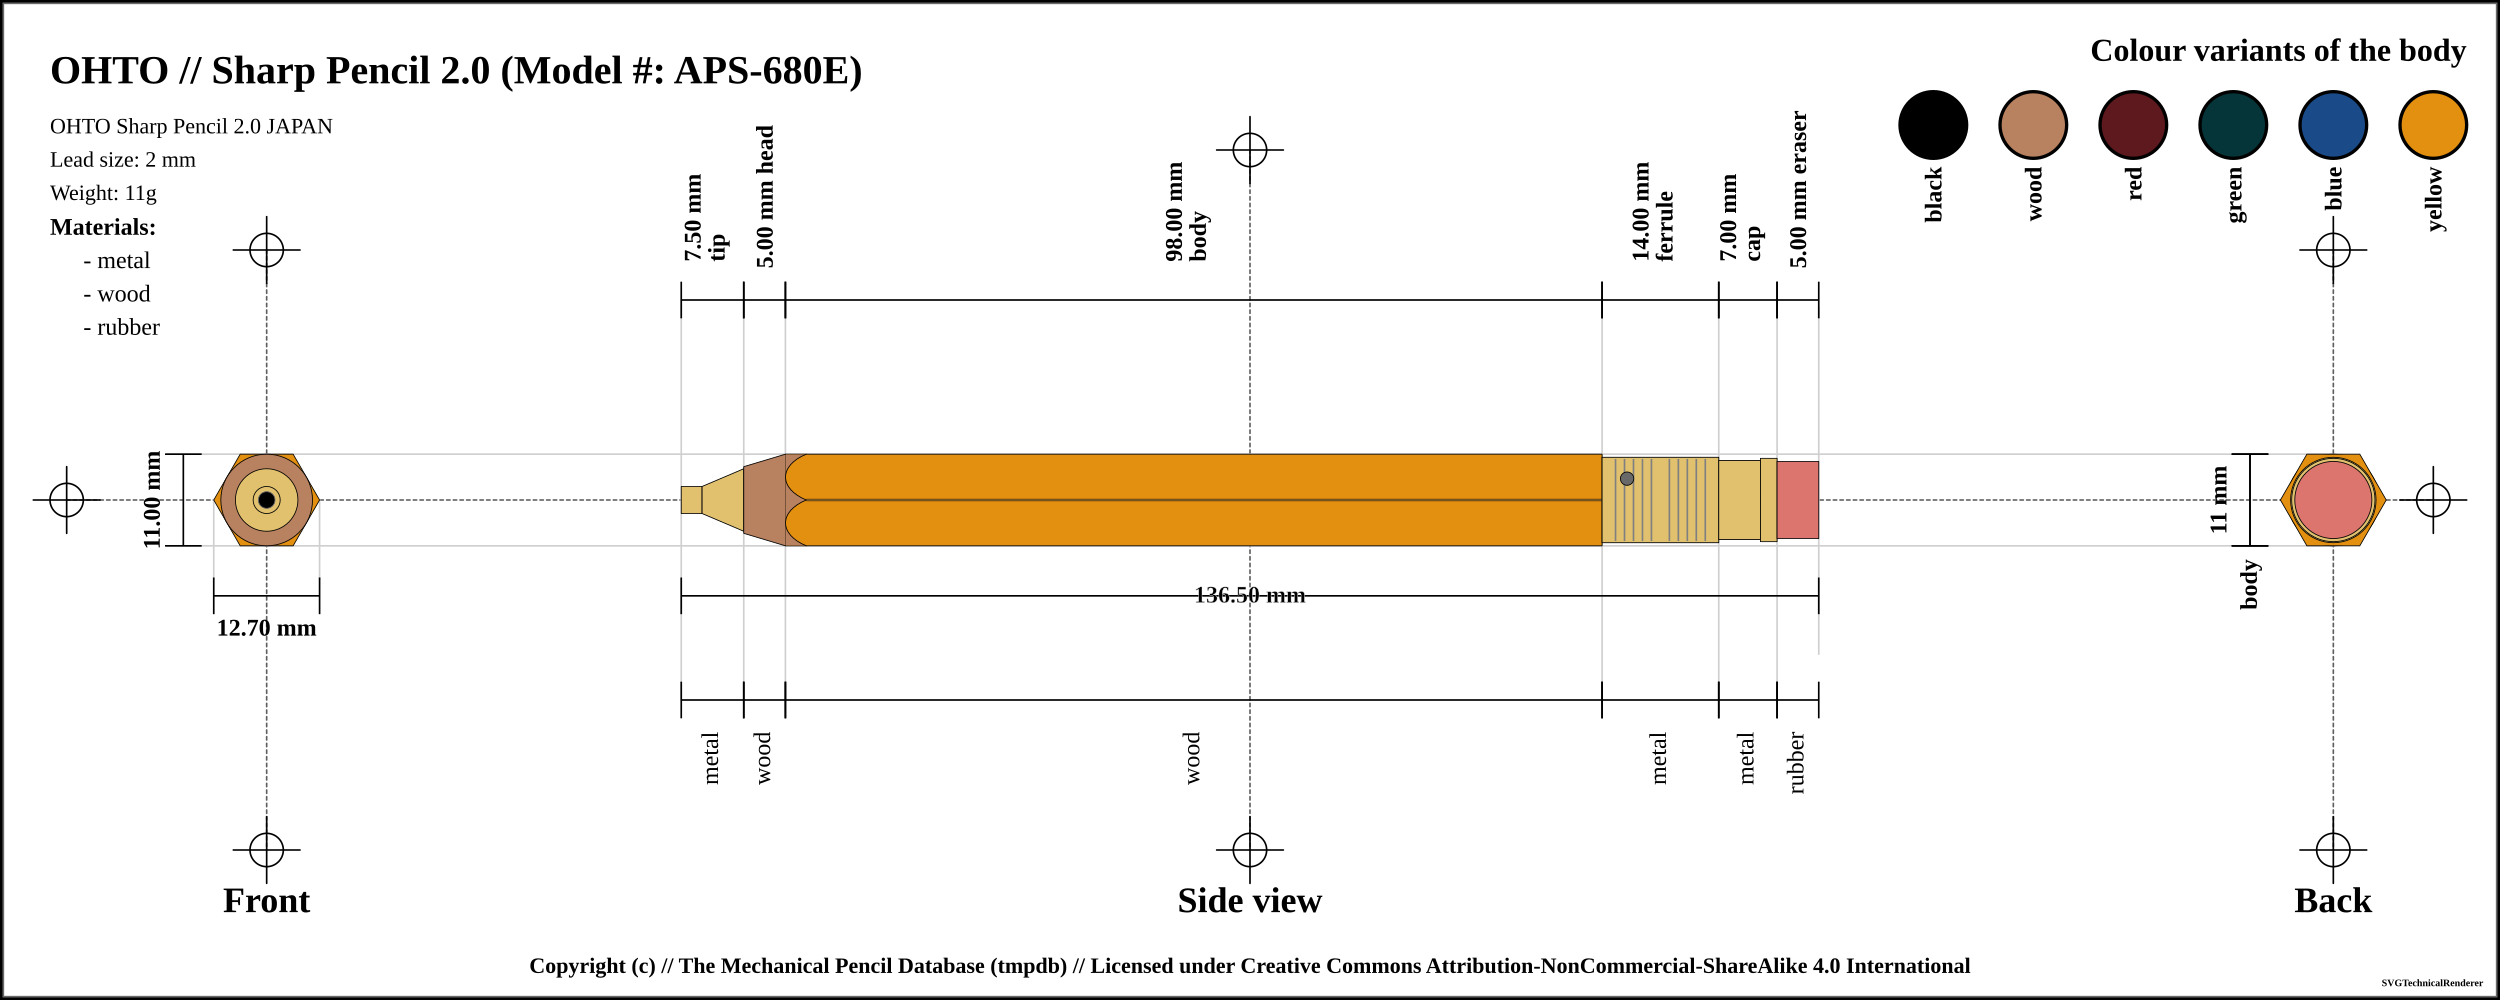
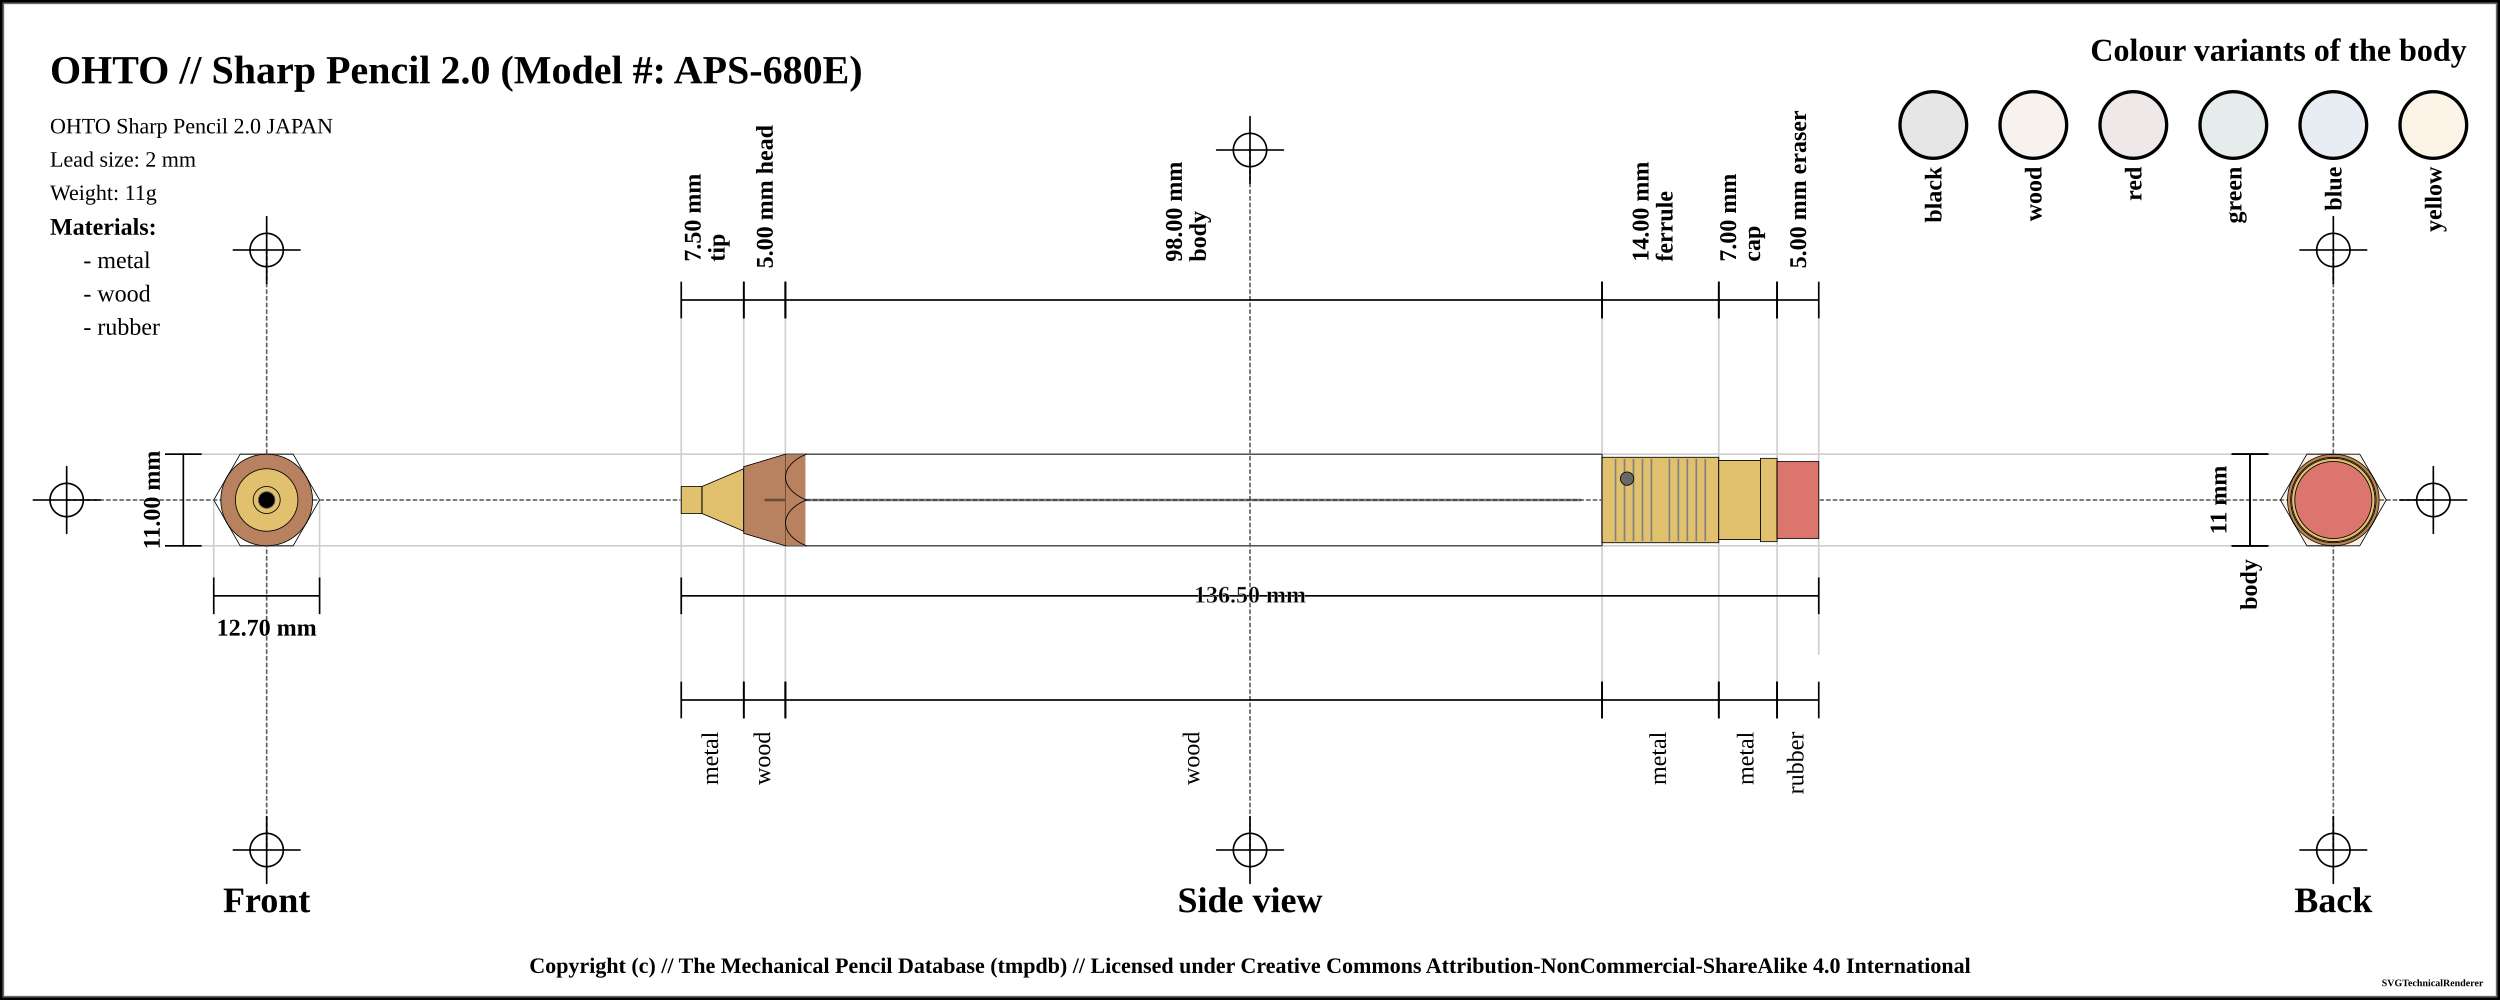
<svg xmlns="http://www.w3.org/2000/svg" width="1500" height="600">
  <pattern id="knurled-large" patternUnits="userSpaceOnUse" width="12" height="12">
    <path stroke="dimgray" stroke-linecap="round" stroke-width="1" d="M 6,6 L 12,12" />
    <path stroke="dimgray" stroke-linecap="round" stroke-width="1" d="M 6,6 L 0,12" />
    <path stroke="gray" stroke-linecap="round" stroke-width="1" d="M 6,6 L 12,0" />
    <path stroke="gray" stroke-linecap="round" stroke-width="1" d="M 6,6 L 0,0" />
  </pattern>
  <pattern id="knurled-small" patternUnits="userSpaceOnUse" width="4" height="4">
    <path stroke="dimgray" stroke-linecap="round" stroke-width="1" d="M 2,2 L 4,4" />
    <path stroke="dimgray" stroke-linecap="round" stroke-width="1" d="M 2,2 L 0,4" />
    <path stroke="gray" stroke-linecap="round" stroke-width="1" d="M 2,2 L 4,0" />
    <path stroke="gray" stroke-linecap="round" stroke-width="1" d="M 2,2 L 0,0" />
  </pattern>
  <pattern id="knurled" patternUnits="userSpaceOnUse" width="8" height="8">
    <path stroke="dimgray" stroke-linecap="round" stroke-width="1" d="M 4,4 L 8,8" />
    <path stroke="dimgray" stroke-linecap="round" stroke-width="1" d="M 4,4 L 0,8" />
    <path stroke="gray" stroke-linecap="round" stroke-width="1" d="M 4,4 L 8,0" />
    <path stroke="gray" stroke-linecap="round" stroke-width="1" d="M 4,4 L 0,0" />
  </pattern>
  <pattern id="lined" patternUnits="userSpaceOnUse" width="3" height="3">
    <path stroke="dimgray" stroke-linecap="round" stroke-width="1" d="M 0,0 L 3,0" />
  </pattern>
  <pattern id="ridged" patternUnits="userSpaceOnUse" width="3" height="3">
    <path stroke="dimgray" stroke-linecap="round" stroke-width="1" d="M 0,0 L 0,3" />
  </pattern>
  <pattern id="spring" patternUnits="userSpaceOnUse" width="8" height="100">
    <path stroke="dimgray" stroke-linecap="round" stroke-width="2" d="M 1,1 L 9,99" />
    <path stroke="white" stroke-linecap="round" stroke-width="1" d="M 1,1 L 9,99" />
  </pattern>
  <pattern id="knurled" patternUnits="userSpaceOnUse" width="8" height="8">
    <path stroke="dimgray" stroke-linecap="round" stroke-width="1" d="M 4,4 L 8,8" />
    <path stroke="dimgray" stroke-linecap="round" stroke-width="1" d="M 4,4 L 0,8" />
    <path stroke="gray" stroke-linecap="round" stroke-width="1" d="M 4,4 L 8,0" />
    <path stroke="gray" stroke-linecap="round" stroke-width="1" d="M 4,4 L 0,0" />
  </pattern>
  <rect x="0" y="0" width="1500" height="600" fill="white" stroke="black" stroke-width="4" />
  <rect x="2" y="2" width="1496" height="596" fill="white" stroke="dimgray" stroke-width="1" />
  <g transform="rotate(0 0 0)">
    <line x1="40" y1="300" x2="1460" y2="300" stroke-linecap="round" stroke="#5f5f5f" stroke-dasharray="2" stroke-width="1" />
    <line x1="20" y1="300" x2="60" y2="300" stroke-linecap="round" stroke="#000000" stroke-width="1" />
    <line x1="40" y1="280" x2="40" y2="320" stroke="#000000" stroke-linecap="round" stroke-width="1" />
    <circle r="10" cx="40" cy="300" fill="white" fill-opacity="0" stroke="#000000" stroke-width="1" />
    <line x1="1440" y1="300" x2="1480" y2="300" stroke-linecap="round" stroke="#000000" stroke-width="1" />
    <line x1="1460" y1="280" x2="1460" y2="320" stroke="#000000" stroke-linecap="round" stroke-width="1" />
    <circle r="10" cx="1460" cy="300" fill="white" fill-opacity="0" stroke="#000000" stroke-width="1" />
    <line x1="750" y1="90" x2="750" y2="510" stroke="#5f5f5f" stroke-linecap="round" stroke-dasharray="2" stroke-width="1" />
    <line x1="730" y1="90" x2="770" y2="90" stroke-linecap="round" stroke="#000000" stroke-width="1" />
    <line x1="750" y1="70" x2="750" y2="110" stroke="#000000" stroke-linecap="round" stroke-width="1" />
    <circle r="10" cx="750" cy="90" fill="white" fill-opacity="0" stroke="#000000" stroke-width="1" />
    <line x1="730" y1="510" x2="770" y2="510" stroke-linecap="round" stroke="#000000" stroke-width="1" />
    <line x1="750" y1="490" x2="750" y2="530" stroke="#000000" stroke-linecap="round" stroke-width="1" />
    <circle r="10" cx="750" cy="510" fill="white" fill-opacity="0" stroke="#000000" stroke-width="1" />
    <line x1="160" y1="150" x2="160" y2="510" stroke="#5f5f5f" stroke-linecap="round" stroke-dasharray="2" stroke-width="1" />
    <line x1="140" y1="150" x2="180" y2="150" stroke-linecap="round" stroke="#000000" stroke-width="1" />
    <line x1="160" y1="130" x2="160" y2="170" stroke="#000000" stroke-linecap="round" stroke-width="1" />
    <circle r="10" cx="160" cy="150" fill="white" fill-opacity="0" stroke="#000000" stroke-width="1" />
    <line x1="140" y1="510" x2="180" y2="510" stroke-linecap="round" stroke="#000000" stroke-width="1" />
    <line x1="160" y1="490" x2="160" y2="530" stroke="#000000" stroke-linecap="round" stroke-width="1" />
    <circle r="10" cx="160" cy="510" fill="white" fill-opacity="0" stroke="#000000" stroke-width="1" />
    <line x1="1400" y1="150" x2="1400" y2="510" stroke="#5f5f5f" stroke-linecap="round" stroke-dasharray="2" stroke-width="1" />
    <line x1="1380" y1="150" x2="1420" y2="150" stroke-linecap="round" stroke="#000000" stroke-width="1" />
    <line x1="1400" y1="130" x2="1400" y2="170" stroke="#000000" stroke-linecap="round" stroke-width="1" />
    <circle r="10" cx="1400" cy="150" fill="white" fill-opacity="0" stroke="#000000" stroke-width="1" />
    <line x1="1380" y1="510" x2="1420" y2="510" stroke-linecap="round" stroke="#000000" stroke-width="1" />
    <line x1="1400" y1="490" x2="1400" y2="530" stroke="#000000" stroke-linecap="round" stroke-width="1" />
    <circle r="10" cx="1400" cy="510" fill="white" fill-opacity="0" stroke="#000000" stroke-width="1" />
    <text x="30" y="50" font-size="2.0em" font-weight="bold"> OHTO // Sharp Pencil 2.0 (Model #: APS-680E)</text>
    <text x="30" y="80" font-size="1.1em"> OHTO Sharp Pencil 2.0 JAPAN</text>
    <text x="30" y="100" font-size="1.1em"> Lead size: 2 mm</text>
    <text x="30" y="120" font-size="1.1em"> Weight: 11g</text>
    <text x="1480" y="30" font-size="1.6em" font-weight="bold" text-anchor="end" dominant-baseline="central">Colour variants of the body</text>
-     <rect x="1440" y="55" width="40" rx="50%" ry="50%" height="40" stroke="black" stroke-width="2" fill="#e38f0f" fill-opacity="1" />
+     <rect x="1440" y="55" width="40" rx="50%" ry="50%" height="40" stroke="black" stroke-width="2" fill="#e38f0f" fill-opacity="0.1" />
    <text x="1460" y="100" transform="rotate(-90, 1460, 100)" font-size="1.2em" font-weight="bold" text-anchor="end" dominant-baseline="central">yellow</text>
-     <rect x="1380" y="55" width="40" rx="50%" ry="50%" height="40" stroke="black" stroke-width="2" fill="#1a4b88" fill-opacity="1" />
+     <rect x="1380" y="55" width="40" rx="50%" ry="50%" height="40" stroke="black" stroke-width="2" fill="#1a4b88" fill-opacity="0.1" />
    <text x="1400" y="100" transform="rotate(-90, 1400, 100)" font-size="1.2em" font-weight="bold" text-anchor="end" dominant-baseline="central">blue</text>
-     <rect x="1320" y="55" width="40" rx="50%" ry="50%" height="40" stroke="black" stroke-width="2" fill="#053439" fill-opacity="1" />
+     <rect x="1320" y="55" width="40" rx="50%" ry="50%" height="40" stroke="black" stroke-width="2" fill="#053439" fill-opacity="0.1" />
    <text x="1340" y="100" transform="rotate(-90, 1340, 100)" font-size="1.2em" font-weight="bold" text-anchor="end" dominant-baseline="central">green</text>
-     <rect x="1260" y="55" width="40" rx="50%" ry="50%" height="40" stroke="black" stroke-width="2" fill="#5d191d" fill-opacity="1" />
+     <rect x="1260" y="55" width="40" rx="50%" ry="50%" height="40" stroke="black" stroke-width="2" fill="#5d191d" fill-opacity="0.1" />
    <text x="1280" y="100" transform="rotate(-90, 1280, 100)" font-size="1.2em" font-weight="bold" text-anchor="end" dominant-baseline="central">red</text>
-     <rect x="1200" y="55" width="40" rx="50%" ry="50%" height="40" stroke="black" stroke-width="2" fill="#b88160" fill-opacity="1" />
+     <rect x="1200" y="55" width="40" rx="50%" ry="50%" height="40" stroke="black" stroke-width="2" fill="#b88160" fill-opacity="0.1" />
    <text x="1220" y="100" transform="rotate(-90, 1220, 100)" font-size="1.2em" font-weight="bold" text-anchor="end" dominant-baseline="central">wood</text>
-     <rect x="1140" y="55" width="40" rx="50%" ry="50%" height="40" stroke="black" stroke-width="2" fill="black" fill-opacity="1" />
+     <rect x="1140" y="55" width="40" rx="50%" ry="50%" height="40" stroke="black" stroke-width="2" fill="black" fill-opacity="0.1" />
    <text x="1160" y="100" transform="rotate(-90, 1160, 100)" font-size="1.2em" font-weight="bold" text-anchor="end" dominant-baseline="central">black</text>
    <text x="30" y="136" font-size="1.2em" font-weight="bold" text-anchor="start" dominant-baseline="central">Materials:</text>
    <text x="50" y="156" font-size="1.2em" text-anchor="start" dominant-baseline="central"> - metal</text>
    <text x="50" y="176" font-size="1.2em" text-anchor="start" dominant-baseline="central"> - wood</text>
    <text x="50" y="196" font-size="1.2em" text-anchor="start" dominant-baseline="central"> - rubber</text>
    <line x1="100" y1="272.5" x2="1400" y2="272.5" stroke-linecap="round" stroke="#cfcfcf" stroke-width="1" />
    <line x1="100" y1="327.5" x2="1400" y2="327.5" stroke-linecap="round" stroke="#cfcfcf" stroke-width="1" />
    <line x1="128.246" y1="300" x2="128.246" y2="347.5" stroke="#cfcfcf" stroke-linecap="round" stroke-width="1" />
    <line x1="191.754" y1="300" x2="191.754" y2="347.5" stroke="#cfcfcf" stroke-linecap="round" stroke-width="1" />
    <line x1="408.75" y1="180" x2="408.75" y2="420" stroke="#cfcfcf" stroke-linecap="round" stroke-width="1" />
    <line x1="446.25" y1="180" x2="446.25" y2="420" stroke="#cfcfcf" stroke-linecap="round" stroke-width="1" />
    <line x1="471.25" y1="180" x2="471.25" y2="420" stroke="#cfcfcf" stroke-linecap="round" stroke-width="1" />
    <line x1="961.25" y1="180" x2="961.25" y2="420" stroke="#cfcfcf" stroke-linecap="round" stroke-width="1" />
    <line x1="1031.25" y1="180" x2="1031.25" y2="420" stroke="#cfcfcf" stroke-linecap="round" stroke-width="1" />
    <line x1="1066.25" y1="180" x2="1066.25" y2="420" stroke="#cfcfcf" stroke-linecap="round" stroke-width="1" />
    <line x1="1091.25" y1="184.5" x2="1091.25" y2="392.5" stroke="#cfcfcf" stroke-linecap="round" stroke-width="1" />
    <text x="160" y="540" font-size="1.8em" font-weight="bold" text-anchor="middle" dominant-baseline="central">Front</text>
    <text x="750" y="540" font-size="1.8em" font-weight="bold" text-anchor="middle" dominant-baseline="central">Side view</text>
    <text x="1400" y="540" font-size="1.8em" font-weight="bold" text-anchor="middle" dominant-baseline="central">Back</text>
    <line x1="99" y1="272.5" x2="121" y2="272.5" stroke="black" stroke-width="1" />
    <line x1="110" y1="272.5" x2="110" y2="327.5" stroke="black" stroke-width="1" />
    <line x1="99" y1="327.5" x2="121" y2="327.5" stroke="black" stroke-width="1" />
    <text x="91" y="300" transform="rotate(-90, 91, 300)" font-size="1.2em" font-weight="bold" text-anchor="middle" dominant-baseline="central" fill="black">11.00 mm</text>
    <line x1="128.246" y1="346.5" x2="128.246" y2="368.5" stroke="black" stroke-width="1" />
    <line x1="128.246" y1="357.5" x2="191.754" y2="357.5" stroke="black" stroke-width="1" />
    <line x1="191.754" y1="346.5" x2="191.754" y2="368.5" stroke="black" stroke-width="1" />
    <text x="160" y="376.5" font-size="1.2em" font-weight="bold" text-anchor="middle" dominant-baseline="central" fill="black">
      <tspan x="160" dy="0">12.70 mm</tspan>
    </text>
    <line x1="408.75" y1="169" x2="408.75" y2="191" stroke="black" stroke-width="1" />
    <line x1="408.75" y1="180" x2="446.25" y2="180" stroke="black" stroke-width="1" />
    <line x1="446.25" y1="169" x2="446.25" y2="191" stroke="black" stroke-width="1" />
    <text x="427.5" y="161" font-size="1.2em" transform="rotate(-90, 415.5, 161)" font-weight="bold" text-anchor="start" dominant-baseline="central" fill="black">
      <tspan x="419.5" dy="0">7.50 mm</tspan>
      <tspan x="419.5" dy="1em">tip</tspan>
    </text>
    <line x1="446.25" y1="169" x2="446.25" y2="191" stroke="black" stroke-width="1" />
    <line x1="446.25" y1="180" x2="471.25" y2="180" stroke="black" stroke-width="1" />
    <line x1="471.25" y1="169" x2="471.25" y2="191" stroke="black" stroke-width="1" />
    <text x="458.75" y="161" font-size="1.2em" transform="rotate(-90, 458.75, 161)" font-weight="bold" text-anchor="start" dominant-baseline="central" fill="black">
      <tspan x="458.75" dy="0">5.00 mm head</tspan>
    </text>
    <line x1="471.25" y1="169" x2="471.25" y2="191" stroke="black" stroke-width="1" />
    <line x1="471.25" y1="180" x2="961.25" y2="180" stroke="black" stroke-width="1" />
    <line x1="961.25" y1="169" x2="961.25" y2="191" stroke="black" stroke-width="1" />
    <text x="716.25" y="161" font-size="1.2em" transform="rotate(-90, 704.25, 161)" font-weight="bold" text-anchor="start" dominant-baseline="central" fill="black">
      <tspan x="708.25" dy="0">98.00 mm</tspan>
      <tspan x="708.25" dy="1em">body</tspan>
    </text>
    <line x1="961.25" y1="169" x2="961.25" y2="191" stroke="black" stroke-width="1" />
    <line x1="961.25" y1="180" x2="1031.25" y2="180" stroke="black" stroke-width="1" />
    <line x1="1031.25" y1="169" x2="1031.25" y2="191" stroke="black" stroke-width="1" />
    <text x="996.25" y="161" font-size="1.2em" transform="rotate(-90, 984.25, 161)" font-weight="bold" text-anchor="start" dominant-baseline="central" fill="black">
      <tspan x="988.25" dy="0">14.00 mm</tspan>
      <tspan x="988.25" dy="1em">ferrule</tspan>
    </text>
    <line x1="1031.25" y1="169" x2="1031.25" y2="191" stroke="black" stroke-width="1" />
    <line x1="1031.25" y1="180" x2="1066.25" y2="180" stroke="black" stroke-width="1" />
    <line x1="1066.25" y1="169" x2="1066.25" y2="191" stroke="black" stroke-width="1" />
    <text x="1048.75" y="161" font-size="1.2em" transform="rotate(-90, 1036.75, 161)" font-weight="bold" text-anchor="start" dominant-baseline="central" fill="black">
      <tspan x="1040.75" dy="0">7.00 mm</tspan>
      <tspan x="1040.75" dy="1em">cap</tspan>
    </text>
    <line x1="1066.25" y1="169" x2="1066.25" y2="191" stroke="black" stroke-width="1" />
    <line x1="1066.25" y1="180" x2="1091.25" y2="180" stroke="black" stroke-width="1" />
    <line x1="1091.25" y1="169" x2="1091.25" y2="191" stroke="black" stroke-width="1" />
    <text x="1078.75" y="161" font-size="1.2em" transform="rotate(-90, 1078.75, 161)" font-weight="bold" text-anchor="start" dominant-baseline="central" fill="black">
      <tspan x="1078.75" dy="0">5.00 mm eraser</tspan>
    </text>
    <line x1="1339" y1="272.5" x2="1361" y2="272.5" stroke="black" stroke-width="1" />
    <line x1="1350" y1="272.5" x2="1350" y2="327.5" stroke="black" stroke-width="1" />
    <line x1="1339" y1="327.5" x2="1361" y2="327.5" stroke="black" stroke-width="1" />
    <text x="1331" y="300" transform="rotate(-90, 1331, 300)" font-size="1.2em" font-weight="bold" text-anchor="middle" dominant-baseline="central" fill="black">11 mm</text>
    <line x1="1339" y1="272.5" x2="1361" y2="272.5" stroke="black" stroke-width="1" />
    <line x1="1350" y1="272.5" x2="1350" y2="327.5" stroke="black" stroke-width="1" />
    <line x1="1339" y1="327.5" x2="1361" y2="327.5" stroke="black" stroke-width="1" />
    <text x="1350" y="335.5" transform="rotate(-90, 1350, 335.5)" font-weight="bold" font-size="1.2em" text-anchor="end" dominant-baseline="middle" fill="black">body</text>
    <line x1="408.75" y1="346.5" x2="408.75" y2="368.5" stroke="black" stroke-width="1" />
    <line x1="408.75" y1="357.5" x2="1091.25" y2="357.5" stroke="black" stroke-width="1" />
    <line x1="1091.25" y1="346.5" x2="1091.25" y2="368.5" stroke="black" stroke-width="1" />
    <text x="750" y="357.5" font-weight="bold" font-size="1.2em" stroke="white" stroke-width="0.25" text-anchor="middle" dominant-baseline="middle" fill="black">
      <tspan x="750" dy="0">136.50 mm</tspan>
    </text>
    <line x1="408.75" y1="409" x2="408.75" y2="431" stroke="black" stroke-width="1" />
    <line x1="408.75" y1="420" x2="446.25" y2="420" stroke="black" stroke-width="1" />
    <line x1="446.25" y1="409" x2="446.25" y2="431" stroke="black" stroke-width="1" />
    <text x="427.5" y="439" font-size="1.2em" transform="rotate(-90, 427.5, 439)" text-anchor="end" dominant-baseline="middle" fill="black">
      <tspan x="427.5" dy="0">metal</tspan>
    </text>
    <line x1="446.25" y1="409" x2="446.25" y2="431" stroke="black" stroke-width="1" />
    <line x1="446.25" y1="420" x2="471.25" y2="420" stroke="black" stroke-width="1" />
    <line x1="471.25" y1="409" x2="471.25" y2="431" stroke="black" stroke-width="1" />
    <text x="458.75" y="439" font-size="1.2em" transform="rotate(-90, 458.75, 439)" text-anchor="end" dominant-baseline="middle" fill="black">
      <tspan x="458.75" dy="0">wood</tspan>
    </text>
    <line x1="471.25" y1="409" x2="471.25" y2="431" stroke="black" stroke-width="1" />
    <line x1="471.25" y1="420" x2="961.25" y2="420" stroke="black" stroke-width="1" />
    <line x1="961.25" y1="409" x2="961.25" y2="431" stroke="black" stroke-width="1" />
    <text x="716.25" y="439" font-size="1.2em" transform="rotate(-90, 716.25, 439)" text-anchor="end" dominant-baseline="middle" fill="black">
      <tspan x="716.25" dy="0">wood</tspan>
    </text>
    <line x1="961.25" y1="409" x2="961.25" y2="431" stroke="black" stroke-width="1" />
    <line x1="961.25" y1="420" x2="1031.25" y2="420" stroke="black" stroke-width="1" />
    <line x1="1031.25" y1="409" x2="1031.25" y2="431" stroke="black" stroke-width="1" />
    <text x="996.25" y="439" font-size="1.2em" transform="rotate(-90, 996.25, 439)" text-anchor="end" dominant-baseline="middle" fill="black">
      <tspan x="996.25" dy="0">metal</tspan>
    </text>
    <line x1="1031.25" y1="409" x2="1031.25" y2="431" stroke="black" stroke-width="1" />
    <line x1="1031.25" y1="420" x2="1066.25" y2="420" stroke="black" stroke-width="1" />
    <line x1="1066.25" y1="409" x2="1066.25" y2="431" stroke="black" stroke-width="1" />
    <text x="1048.75" y="439" font-size="1.2em" transform="rotate(-90, 1048.75, 439)" text-anchor="end" dominant-baseline="middle" fill="black">
      <tspan x="1048.75" dy="0">metal</tspan>
    </text>
    <line x1="1066.25" y1="409" x2="1066.25" y2="431" stroke="black" stroke-width="1" />
    <line x1="1066.25" y1="420" x2="1091.25" y2="420" stroke="black" stroke-width="1" />
    <line x1="1091.25" y1="409" x2="1091.25" y2="431" stroke="black" stroke-width="1" />
    <text x="1078.75" y="439" font-size="1.2em" transform="rotate(-90, 1078.75, 439)" text-anchor="end" dominant-baseline="middle" fill="black">
      <tspan x="1078.75" dy="0">rubber</tspan>
    </text>
    <path d="M408.75 291.875 L421.25 291.875 L421.25 308.125 L408.75 308.125 Z" stroke-width="0.5" stroke="black" stroke-linejoin="round" fill="#E1C16E" fill-opacity="1" />
    <path d="M421.25 291.875 L446.25 281.25 L446.25 318.75 L421.25 308.125 Z" stroke-width="0.5" stroke="black" stroke-linejoin="round" fill="#E1C16E" fill-opacity="1" />
    <path d="M446.25 280 L471.25 272.5 L471.25 327.5 L446.25 320 Z" stroke-width="0.5" stroke="black" stroke-linejoin="round" fill="#b88160" fill-opacity="1" />
-     <path d="M471.25 272.5 L961.25 272.5 L961.25 327.5 L471.25 327.5 Z" stroke-width="0.5" stroke="black" stroke-linejoin="round" fill="#e38f0f" fill-opacity="1" />
-     <line x1="471.25" y1="300" x2="961.25" y2="300" stroke-width="1.5" stroke="black" fill="none" stroke-opacity="0.5" />
-     <line x1="471.25" y1="300" x2="961.25" y2="300" stroke-width="0.5" stroke="gray" fill="none" stroke-opacity="0.5" />
+     <path d="M471.25 272.5 L961.25 272.5 L961.25 327.5 L471.25 327.5 Z" stroke-width="0.5" stroke="black" stroke-linejoin="round" fill="#e38f0f" fill-opacity="0" />
+     <line x1="458.75" y1="300" x2="948.75" y2="300" stroke-width="1.5" stroke="black" fill="none" stroke-opacity="0.5" />
+     <line x1="458.75" y1="300" x2="948.75" y2="300" stroke-width="0.5" stroke="gray" fill="none" stroke-opacity="0.5" />
    <path d="M961.25 274.375 L1031.25 274.375 L1031.25 325.625 L961.25 325.625 Z" stroke-width="0.5" stroke="black" stroke-linejoin="round" fill="#E1C16E" fill-opacity="1" />
    <line x1="969.327" y1="275.375" x2="969.327" y2="324.625" stroke-width="1" stroke="gray" />
    <line x1="974.712" y1="275.375" x2="974.712" y2="324.625" stroke-width="1" stroke="gray" />
    <line x1="980.096" y1="275.375" x2="980.096" y2="324.625" stroke-width="1" stroke="gray" />
    <line x1="985.481" y1="275.375" x2="985.481" y2="324.625" stroke-width="1" stroke="gray" />
    <line x1="990.865" y1="275.375" x2="990.865" y2="324.625" stroke-width="1" stroke="gray" />
    <line x1="1001.635" y1="275.375" x2="1001.635" y2="324.625" stroke-width="1" stroke="gray" />
    <line x1="1007.019" y1="275.375" x2="1007.019" y2="324.625" stroke-width="1" stroke="gray" />
    <line x1="1012.404" y1="275.375" x2="1012.404" y2="324.625" stroke-width="1" stroke="gray" />
    <line x1="1017.788" y1="275.375" x2="1017.788" y2="324.625" stroke-width="1" stroke="gray" />
    <line x1="1023.173" y1="275.375" x2="1023.173" y2="324.625" stroke-width="1" stroke="gray" />
    <circle r="4" cx="976.25" cy="287.188" stroke="black" stroke-width="0.5" fill="dimgray" fill-opacity="1" />
    <path d="M1031.25 276.25 L1056.25 276.25 L1056.25 323.75 L1031.25 323.75 Z" stroke-width="0.5" stroke="black" stroke-linejoin="round" fill="#E1C16E" fill-opacity="1" />
    <path d="M1056.25 275 L1066.25 275 L1066.25 325 L1056.25 325 Z" stroke-width="0.5" stroke="black" stroke-linejoin="round" fill="#E1C16E" fill-opacity="1" />
    <path d="M1066.25 276.875 L1091.25 276.875 L1091.25 323.125 L1066.25 323.125 Z" stroke-width="0.5" stroke="black" stroke-linejoin="round" fill="#db756d" fill-opacity="1" />
    <rect x="471.25" y="272.75" width="12" height="54.5" rx="0" ry="0" stroke-width="0.5" stroke="none" fill="#b88160" fill-opacity="1" />
-     <path d="M 483.75 272.5 C 467.188 279.375, 467.188 293.125, 483.75 300" stroke-width="0.5" stroke="black" stroke-linecap="round" fill="#e38f0f" />
-     <path d="M 483.75 327.5 C 467.188 320.625, 467.188 306.875, 483.75 300" stroke-width="0.5" stroke="black" stroke-linecap="round" fill="#e38f0f" />
+     <path d="M 483.75 272.5 C 467.188 279.375, 467.188 293.125, 483.75 300" stroke-width="0.5" stroke="black" stroke-linecap="round" fill-opacity="0" fill="#e38f0f" />
+     <path d="M 483.75 327.5 C 467.188 320.625, 467.188 306.875, 483.75 300" stroke-width="0.5" stroke="black" stroke-linecap="round" fill-opacity="0" fill="#e38f0f" />
    <circle r="23.125" cx="160" cy="300" fill="#db756d" fill-opacity="1" stroke="black" stroke-width="0.5" />
    <circle r="25" cx="160" cy="300" fill="#E1C16E" fill-opacity="1" stroke="black" stroke-width="0.5" />
    <circle r="23.75" cx="160" cy="300" fill="#E1C16E" fill-opacity="1" stroke="black" stroke-width="0.5" />
    <circle r="25.625" cx="160" cy="300" fill="#E1C16E" fill-opacity="1" stroke="black" stroke-width="0.5" />
-     <polygon points="144.123,272.5 175.877,272.5 191.754,300 175.877,327.5 144.123,327.5 128.246,300 " stroke="black" stroke-width="0.5" fill="#e38f0f" fill-opacity="1" />
+     <polygon points="144.123,272.5 175.877,272.5 191.754,300 175.877,327.5 144.123,327.5 128.246,300 " stroke="black" stroke-width="0.5" fill="#e38f0f" fill-opacity="0" />
    <circle r="20" cx="160" cy="300" stroke="black" stroke-width="0.5" fill="#b88160" fill-opacity="1" />
    <circle r="27.5" cx="160" cy="300" stroke="black" stroke-width="0.5" fill="#b88160" fill-opacity="1" />
    <circle r="8.125" cx="160" cy="300" stroke="black" stroke-width="0.5" fill="#E1C16E" fill-opacity="1" />
    <circle r="18.75" cx="160" cy="300" stroke="black" stroke-width="0.5" fill="#E1C16E" fill-opacity="1" />
    <circle r="8.125" cx="160" cy="300" fill="#E1C16E" fill-opacity="1" stroke="black" stroke-width="0.5" />
    <circle r="5" cx="160" cy="300" fill="b" fill-opacity="1" stroke="dimgray" stroke-width="0.5" />
    <circle r="8.125" cx="1400" cy="300" fill="#E1C16E" fill-opacity="1" stroke="black" stroke-width="0.5" />
    <circle r="8.125" cx="1400" cy="300" stroke="black" stroke-width="0.5" fill="#E1C16E" fill-opacity="1" />
    <circle r="18.75" cx="1400" cy="300" stroke="black" stroke-width="0.5" fill="#E1C16E" fill-opacity="1" />
    <circle r="20" cx="1400" cy="300" stroke="black" stroke-width="0.5" fill="#b88160" fill-opacity="1" />
    <circle r="27.5" cx="1400" cy="300" stroke="black" stroke-width="0.5" fill="#b88160" fill-opacity="1" />
-     <polygon points="1384.123,272.5 1415.877,272.5 1431.754,300 1415.877,327.5 1384.123,327.5 1368.246,300 " stroke="black" stroke-width="0.5" fill="#e38f0f" fill-opacity="1" />
+     <polygon points="1384.123,272.5 1415.877,272.5 1431.754,300 1415.877,327.5 1384.123,327.5 1368.246,300 " stroke="black" stroke-width="0.5" fill="#e38f0f" fill-opacity="0.1" />
    <circle r="25.625" cx="1400" cy="300" fill="#E1C16E" fill-opacity="1" stroke="black" stroke-width="0.5" />
    <circle r="23.75" cx="1400" cy="300" fill="#E1C16E" fill-opacity="1" stroke="black" stroke-width="0.5" />
    <circle r="25" cx="1400" cy="300" fill="#E1C16E" fill-opacity="1" stroke="black" stroke-width="0.5" />
    <circle r="23.125" cx="1400" cy="300" fill="#db756d" fill-opacity="1" stroke="black" stroke-width="0.5" />
  </g>
  <text x="50%" y="580" font-size="1.1em" font-weight="bold" text-anchor="middle" dominant-baseline="middle">Copyright (c) // The Mechanical Pencil Database (tmpdb) // Licensed under Creative Commons Attribution-NonCommercial-ShareAlike 4.0 International</text>
  <text x="1490" y="590" font-size="0.5em" font-weight="bold" text-anchor="end" dominant-baseline="middle">SVGTechnicalRenderer</text>
</svg>
